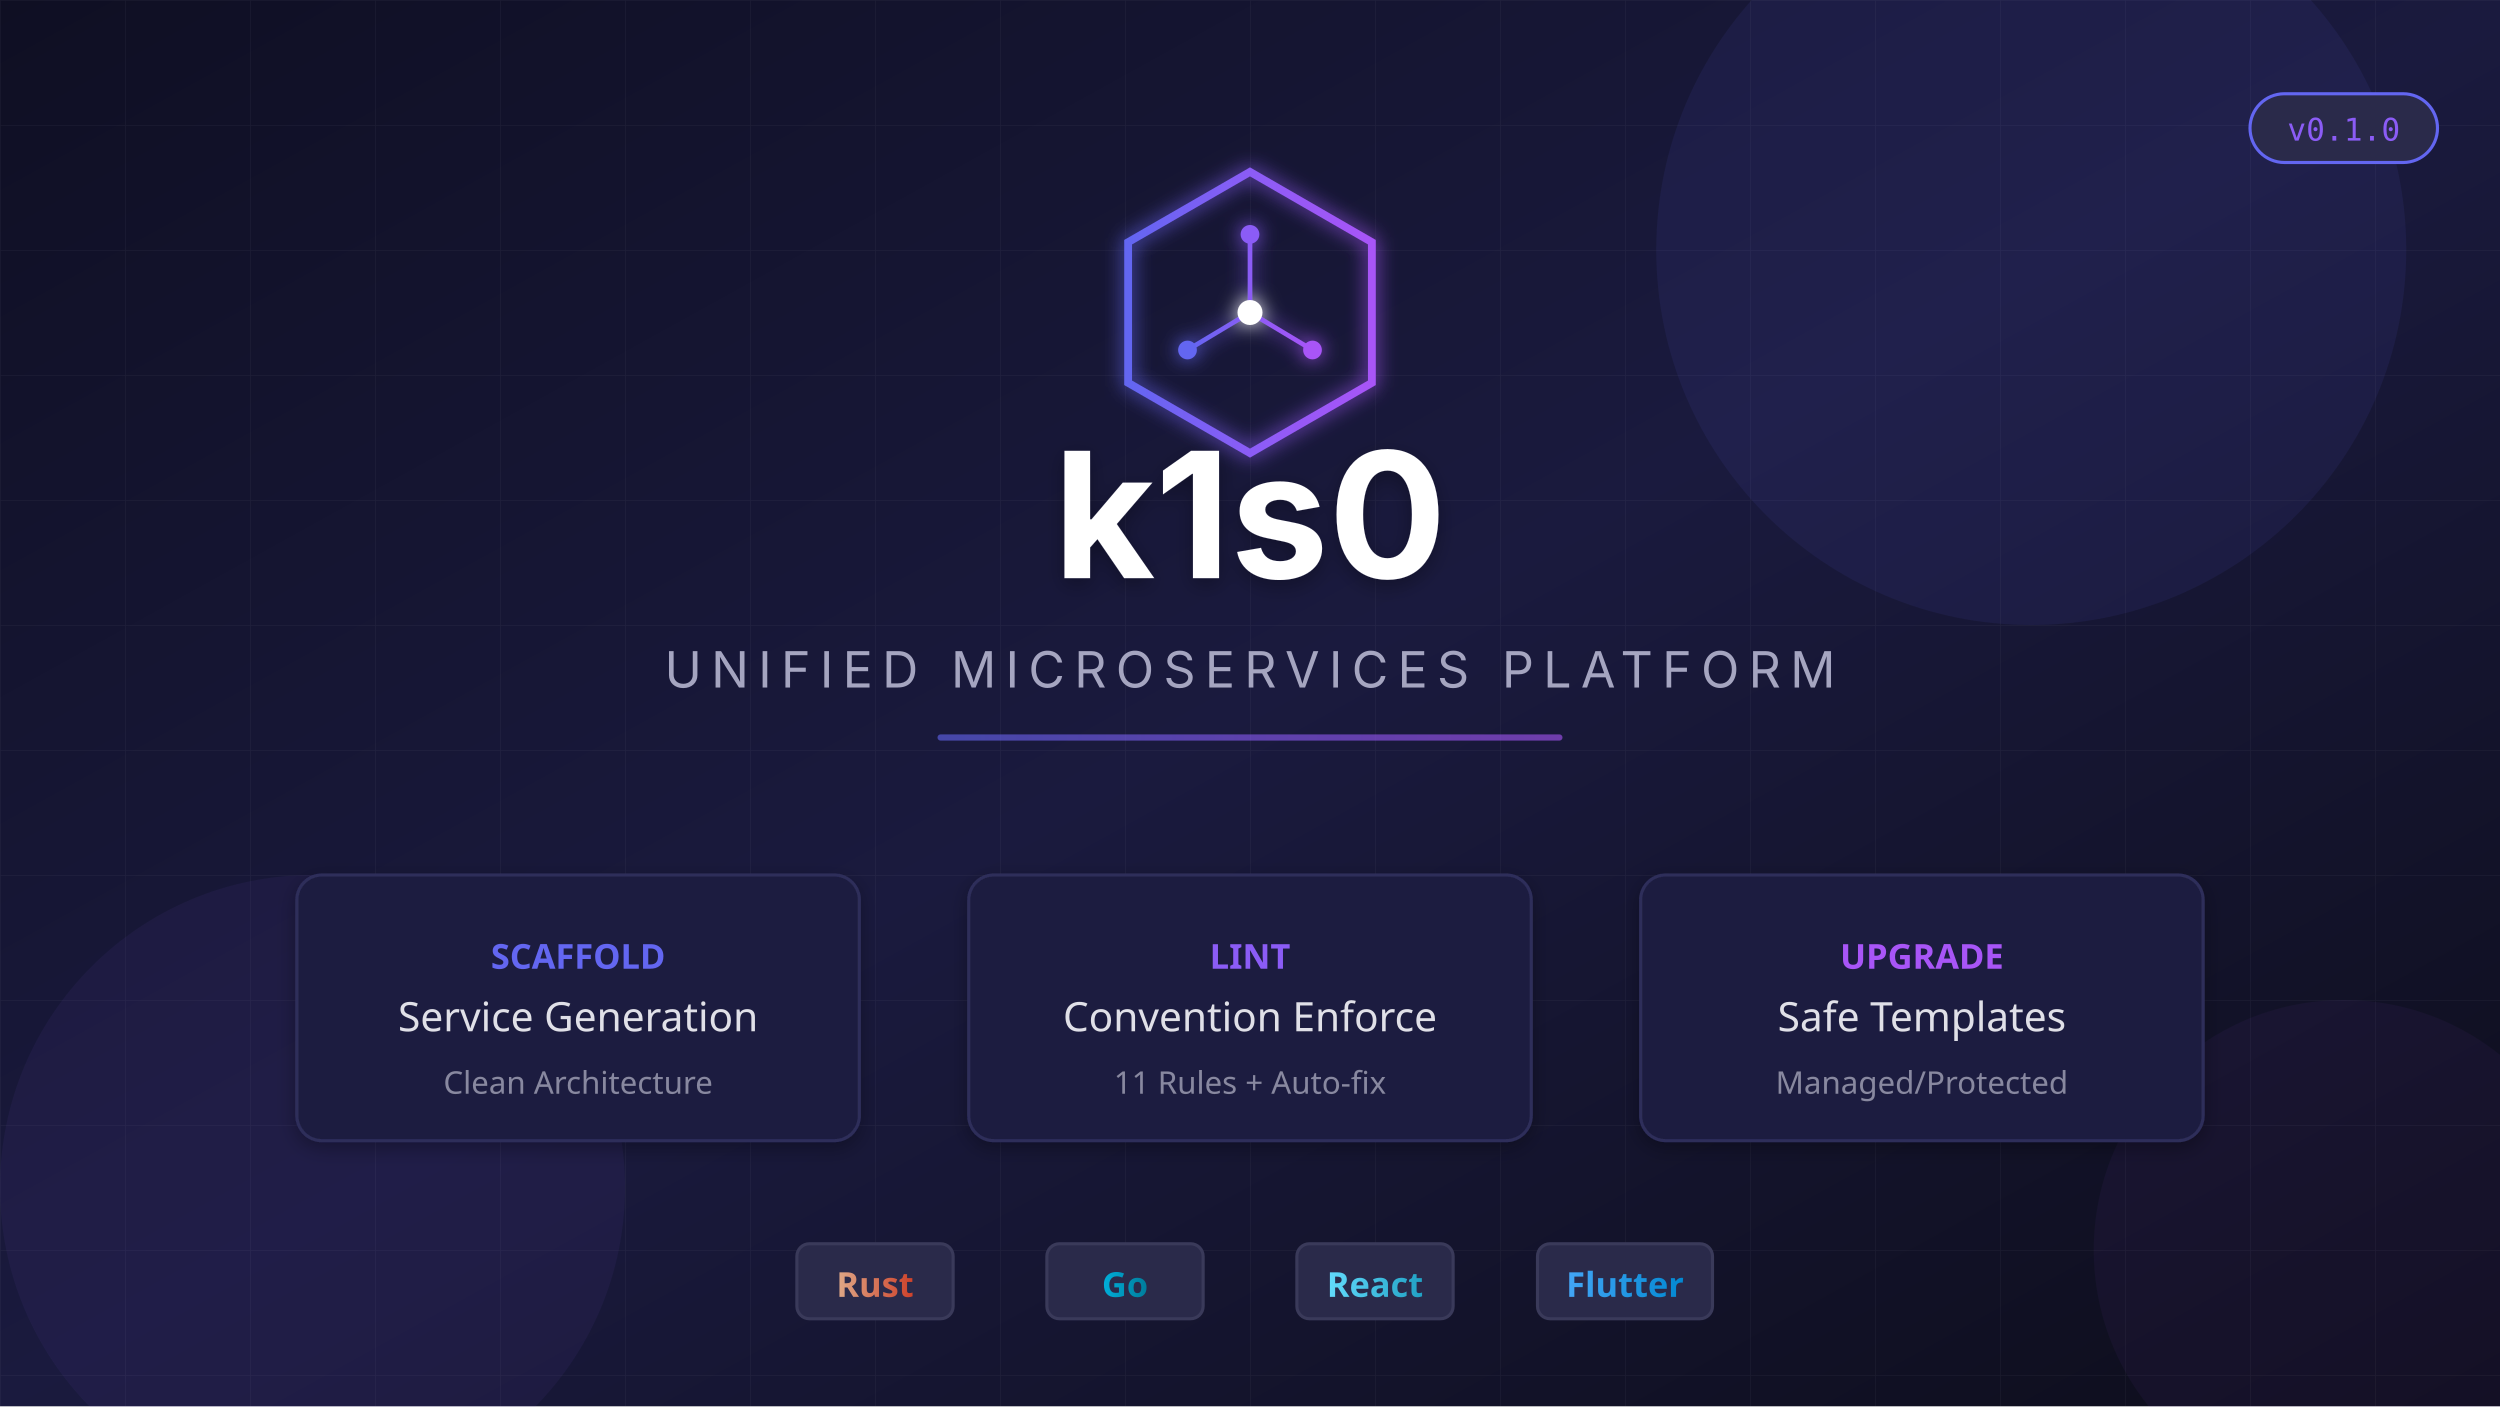
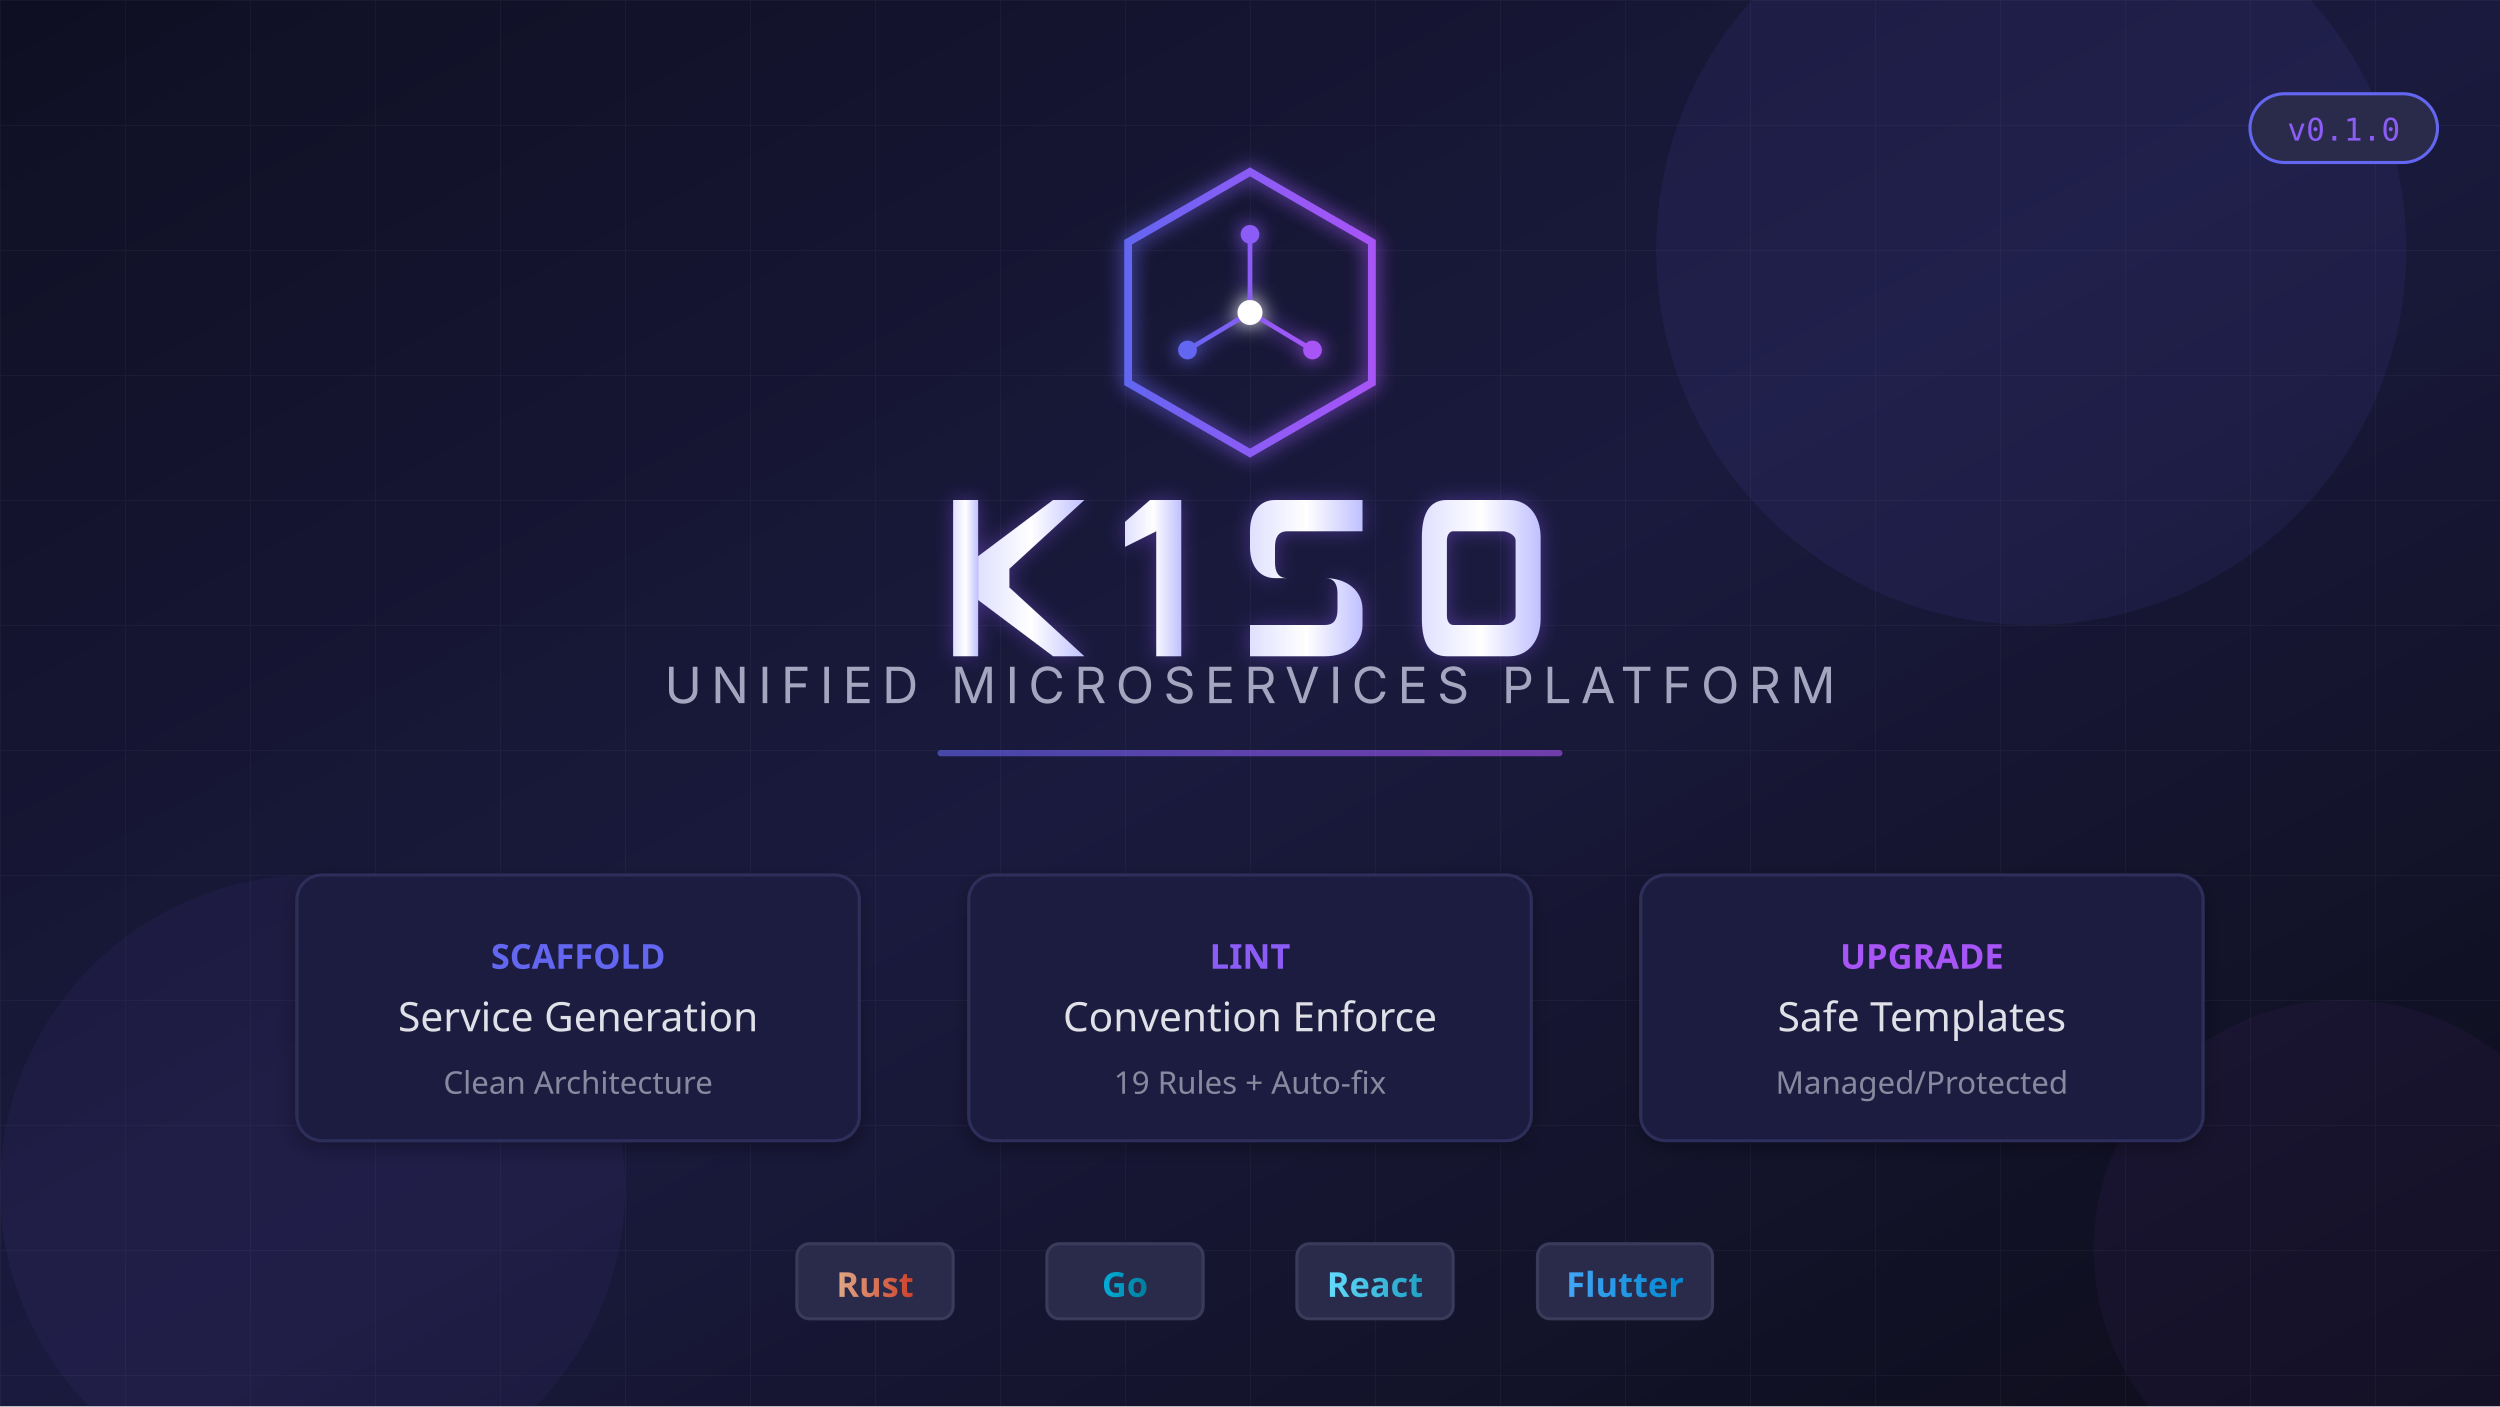
<svg xmlns="http://www.w3.org/2000/svg" viewBox="0 0 800 450">
  <defs>
    <linearGradient id="bgGradient" x1="0%" y1="0%" x2="100%" y2="100%">
      <stop offset="0%" style="stop-color:#0f0f23" />
      <stop offset="50%" style="stop-color:#1a1a3e" />
      <stop offset="100%" style="stop-color:#0d0d1a" />
    </linearGradient>
    <linearGradient id="accentGradient" x1="0%" y1="0%" x2="100%" y2="0%">
      <stop offset="0%" style="stop-color:#6366f1" />
      <stop offset="50%" style="stop-color:#8b5cf6" />
      <stop offset="100%" style="stop-color:#a855f7" />
+     </linearGradient>
+     <linearGradient id="titleGradient" x1="0%" y1="0%" x2="100%" y2="0%">
+       <stop offset="0%" style="stop-color:#e0e0ff" />
+       <stop offset="50%" style="stop-color:#ffffff" />
+       <stop offset="100%" style="stop-color:#c0c0ff" />
    </linearGradient>
    <linearGradient id="rustGradient" x1="0%" y1="0%" x2="100%" y2="0%">
      <stop offset="0%" style="stop-color:#dea584" />
      <stop offset="100%" style="stop-color:#ce422b" />
    </linearGradient>
    <linearGradient id="goGradient" x1="0%" y1="0%" x2="100%" y2="0%">
      <stop offset="0%" style="stop-color:#00add8" />
      <stop offset="100%" style="stop-color:#007d9c" />
    </linearGradient>
    <linearGradient id="reactGradient" x1="0%" y1="0%" x2="100%" y2="0%">
      <stop offset="0%" style="stop-color:#61dafb" />
      <stop offset="100%" style="stop-color:#21a1c4" />
    </linearGradient>
    <linearGradient id="flutterGradient" x1="0%" y1="0%" x2="100%" y2="0%">
      <stop offset="0%" style="stop-color:#42a5f5" />
      <stop offset="100%" style="stop-color:#0288d1" />
    </linearGradient>
    <filter id="glow" x="-50%" y="-50%" width="200%" height="200%">
      <feGaussianBlur stdDeviation="3" result="coloredBlur" />
      <feMerge>
        <feMergeNode in="coloredBlur" />
+         <feMergeNode in="SourceGraphic" />
+       </feMerge>
+     </filter>
+     <filter id="titleGlow" x="-50%" y="-50%" width="200%" height="200%">
+       <feGaussianBlur stdDeviation="3" result="blur" />
+       <feFlood flood-color="#8b5cf6" flood-opacity="0.4" />
+       <feComposite in2="blur" operator="in" />
+       <feMerge>
+         <feMergeNode />
        <feMergeNode in="SourceGraphic" />
      </feMerge>
    </filter>
    <filter id="shadow" x="-20%" y="-20%" width="140%" height="140%">
      <feDropShadow dx="0" dy="2" stdDeviation="3" flood-color="#000" flood-opacity="0.3" />
    </filter>
  </defs>
  <rect width="800" height="450" fill="url(#bgGradient)" />
  <g opacity="0.05">
    <pattern id="grid" width="40" height="40" patternUnits="userSpaceOnUse">
      <path d="M 40 0 L 0 0 0 40" fill="none" stroke="#fff" stroke-width="0.5" />
    </pattern>
    <rect width="800" height="450" fill="url(#grid)" />
  </g>
  <circle cx="650" cy="80" r="120" fill="#6366f1" opacity="0.08" />
  <circle cx="100" cy="380" r="100" fill="#8b5cf6" opacity="0.06" />
  <circle cx="750" cy="400" r="80" fill="#a855f7" opacity="0.05" />
  <g transform="translate(400, 100)">
    <g filter="url(#glow)">
      <polygon points="0,-45 39,-22.5 39,22.5 0,45 -39,22.5 -39,-22.5" fill="none" stroke="url(#accentGradient)" stroke-width="2.5" />
      <path d="M 0,-25 L 0,0 M -20,12 L 0,0 L 20,12" fill="none" stroke="url(#accentGradient)" stroke-width="1.5" stroke-linecap="round" />
      <circle cx="0" cy="-25" r="3" fill="#8b5cf6" />
      <circle cx="-20" cy="12" r="3" fill="#6366f1" />
      <circle cx="20" cy="12" r="3" fill="#a855f7" />
      <circle cx="0" cy="0" r="4" fill="#fff" />
    </g>
  </g>
-   <text x="400" y="185" text-anchor="middle" font-family="system-ui, -apple-system, sans-serif" font-size="56" font-weight="700" fill="#fff" filter="url(#shadow)">
-     k1s0
-   </text>
-   <text x="400" y="220" text-anchor="middle" font-family="system-ui, -apple-system, sans-serif" font-size="16" fill="#a5a5c0" letter-spacing="3">
+   <g transform="translate(400, 185)" filter="url(#titleGlow)">
+     <g fill="url(#titleGradient)">
+       <g transform="translate(-95, -25)">
+         <rect x="0" y="0" width="8" height="50" />
+         <polygon points="8,25 8,18 32,0 42,0 18,22 18,28 42,50 32,50 8,32" />
+       </g>
+       <g transform="translate(-40, -25)">
+         <polygon points="8,0 18,0 18,50 10,50 10,10 0,15 0,7" />
+       </g>
+       <g transform="translate(0, -25)">
+         <path d="M32,0 L8,0 C3,0 0,4 0,10 L0,15 C0,21 3,25 8,25 L24,25 C27,25 28,27 28,30 L28,35 C28,38 27,40 24,40 L0,40 L0,50 L24,50 C31,50 36,46 36,40 L36,35 C36,29 31,25 24,25 L12,25 C9,25 8,23 8,20 L8,15 C8,12 9,10 12,10 L36,10 L36,0 Z" />
+       </g>
+       <g transform="translate(55, -25)">
+         <path d="M8,0 L28,0 C34,0 38,5 38,12 L38,38 C38,45 34,50 28,50 L8,50 C2,50 0,45 0,38 L0,12 C0,5 2,0 8,0 Z M10,10 C9,10 8,11 8,13 L8,37 C8,39 9,40 10,40 L26,40 C27,40 30,39 30,37 L30,13 C30,11 27,10 26,10 Z" />
+       </g>
+     </g>
+   </g>
+   <text x="400" y="225" text-anchor="middle" font-family="system-ui, -apple-system, sans-serif" font-size="16" fill="#a5a5c0" letter-spacing="3">
    UNIFIED MICROSERVICES PLATFORM
  </text>
-   <rect x="300" y="235" width="200" height="2" rx="1" fill="url(#accentGradient)" opacity="0.6" />
+   <rect x="300" y="240" width="200" height="2" rx="1" fill="url(#accentGradient)" opacity="0.6" />
  <g transform="translate(95, 280)">
    <g filter="url(#shadow)">
      <rect x="0" y="0" width="180" height="85" rx="8" fill="#1e1e3f" stroke="#2d2d5a" stroke-width="1" />
      <text x="90" y="30" text-anchor="middle" font-family="system-ui, sans-serif" font-size="11" fill="#6366f1" font-weight="600">
        SCAFFOLD
      </text>
      <text x="90" y="50" text-anchor="middle" font-family="system-ui, sans-serif" font-size="13" fill="#e0e0e8">
        Service Generation
      </text>
      <text x="90" y="70" text-anchor="middle" font-family="system-ui, sans-serif" font-size="10" fill="#8888a0">
        Clean Architecture
      </text>
    </g>
  </g>
  <g transform="translate(310, 280)">
    <g filter="url(#shadow)">
      <rect x="0" y="0" width="180" height="85" rx="8" fill="#1e1e3f" stroke="#2d2d5a" stroke-width="1" />
      <text x="90" y="30" text-anchor="middle" font-family="system-ui, sans-serif" font-size="11" fill="#8b5cf6" font-weight="600">
        LINT
      </text>
      <text x="90" y="50" text-anchor="middle" font-family="system-ui, sans-serif" font-size="13" fill="#e0e0e8">
        Convention Enforce
      </text>
      <text x="90" y="70" text-anchor="middle" font-family="system-ui, sans-serif" font-size="10" fill="#8888a0">
-         11 Rules + Auto-fix
+         19 Rules + Auto-fix
      </text>
    </g>
  </g>
  <g transform="translate(525, 280)">
    <g filter="url(#shadow)">
      <rect x="0" y="0" width="180" height="85" rx="8" fill="#1e1e3f" stroke="#2d2d5a" stroke-width="1" />
      <text x="90" y="30" text-anchor="middle" font-family="system-ui, sans-serif" font-size="11" fill="#a855f7" font-weight="600">
        UPGRADE
      </text>
      <text x="90" y="50" text-anchor="middle" font-family="system-ui, sans-serif" font-size="13" fill="#e0e0e8">
        Safe Templates
      </text>
      <text x="90" y="70" text-anchor="middle" font-family="system-ui, sans-serif" font-size="10" fill="#8888a0">
        Managed/Protected
      </text>
    </g>
  </g>
  <g transform="translate(400, 410)">
    <g transform="translate(-120, 0)">
      <rect x="-25" y="-12" width="50" height="24" rx="4" fill="#2a2a4a" stroke="#3a3a5a" stroke-width="1" />
      <text x="0" y="5" text-anchor="middle" font-family="system-ui, sans-serif" font-size="11" fill="url(#rustGradient)" font-weight="600">
        Rust
      </text>
    </g>
    <g transform="translate(-40, 0)">
      <rect x="-25" y="-12" width="50" height="24" rx="4" fill="#2a2a4a" stroke="#3a3a5a" stroke-width="1" />
      <text x="0" y="5" text-anchor="middle" font-family="system-ui, sans-serif" font-size="11" fill="url(#goGradient)" font-weight="600">
        Go
      </text>
    </g>
    <g transform="translate(40, 0)">
      <rect x="-25" y="-12" width="50" height="24" rx="4" fill="#2a2a4a" stroke="#3a3a5a" stroke-width="1" />
      <text x="0" y="5" text-anchor="middle" font-family="system-ui, sans-serif" font-size="11" fill="url(#reactGradient)" font-weight="600">
        React
      </text>
    </g>
    <g transform="translate(120, 0)">
      <rect x="-28" y="-12" width="56" height="24" rx="4" fill="#2a2a4a" stroke="#3a3a5a" stroke-width="1" />
      <text x="0" y="5" text-anchor="middle" font-family="system-ui, sans-serif" font-size="11" fill="url(#flutterGradient)" font-weight="600">
        Flutter
      </text>
    </g>
  </g>
  <g transform="translate(720, 30)">
    <rect x="0" y="0" width="60" height="22" rx="11" fill="#2a2a4a" stroke="#6366f1" stroke-width="1" />
    <text x="30" y="15" text-anchor="middle" font-family="monospace" font-size="10" fill="#8b5cf6">
      v0.1.0
    </text>
  </g>
</svg>
